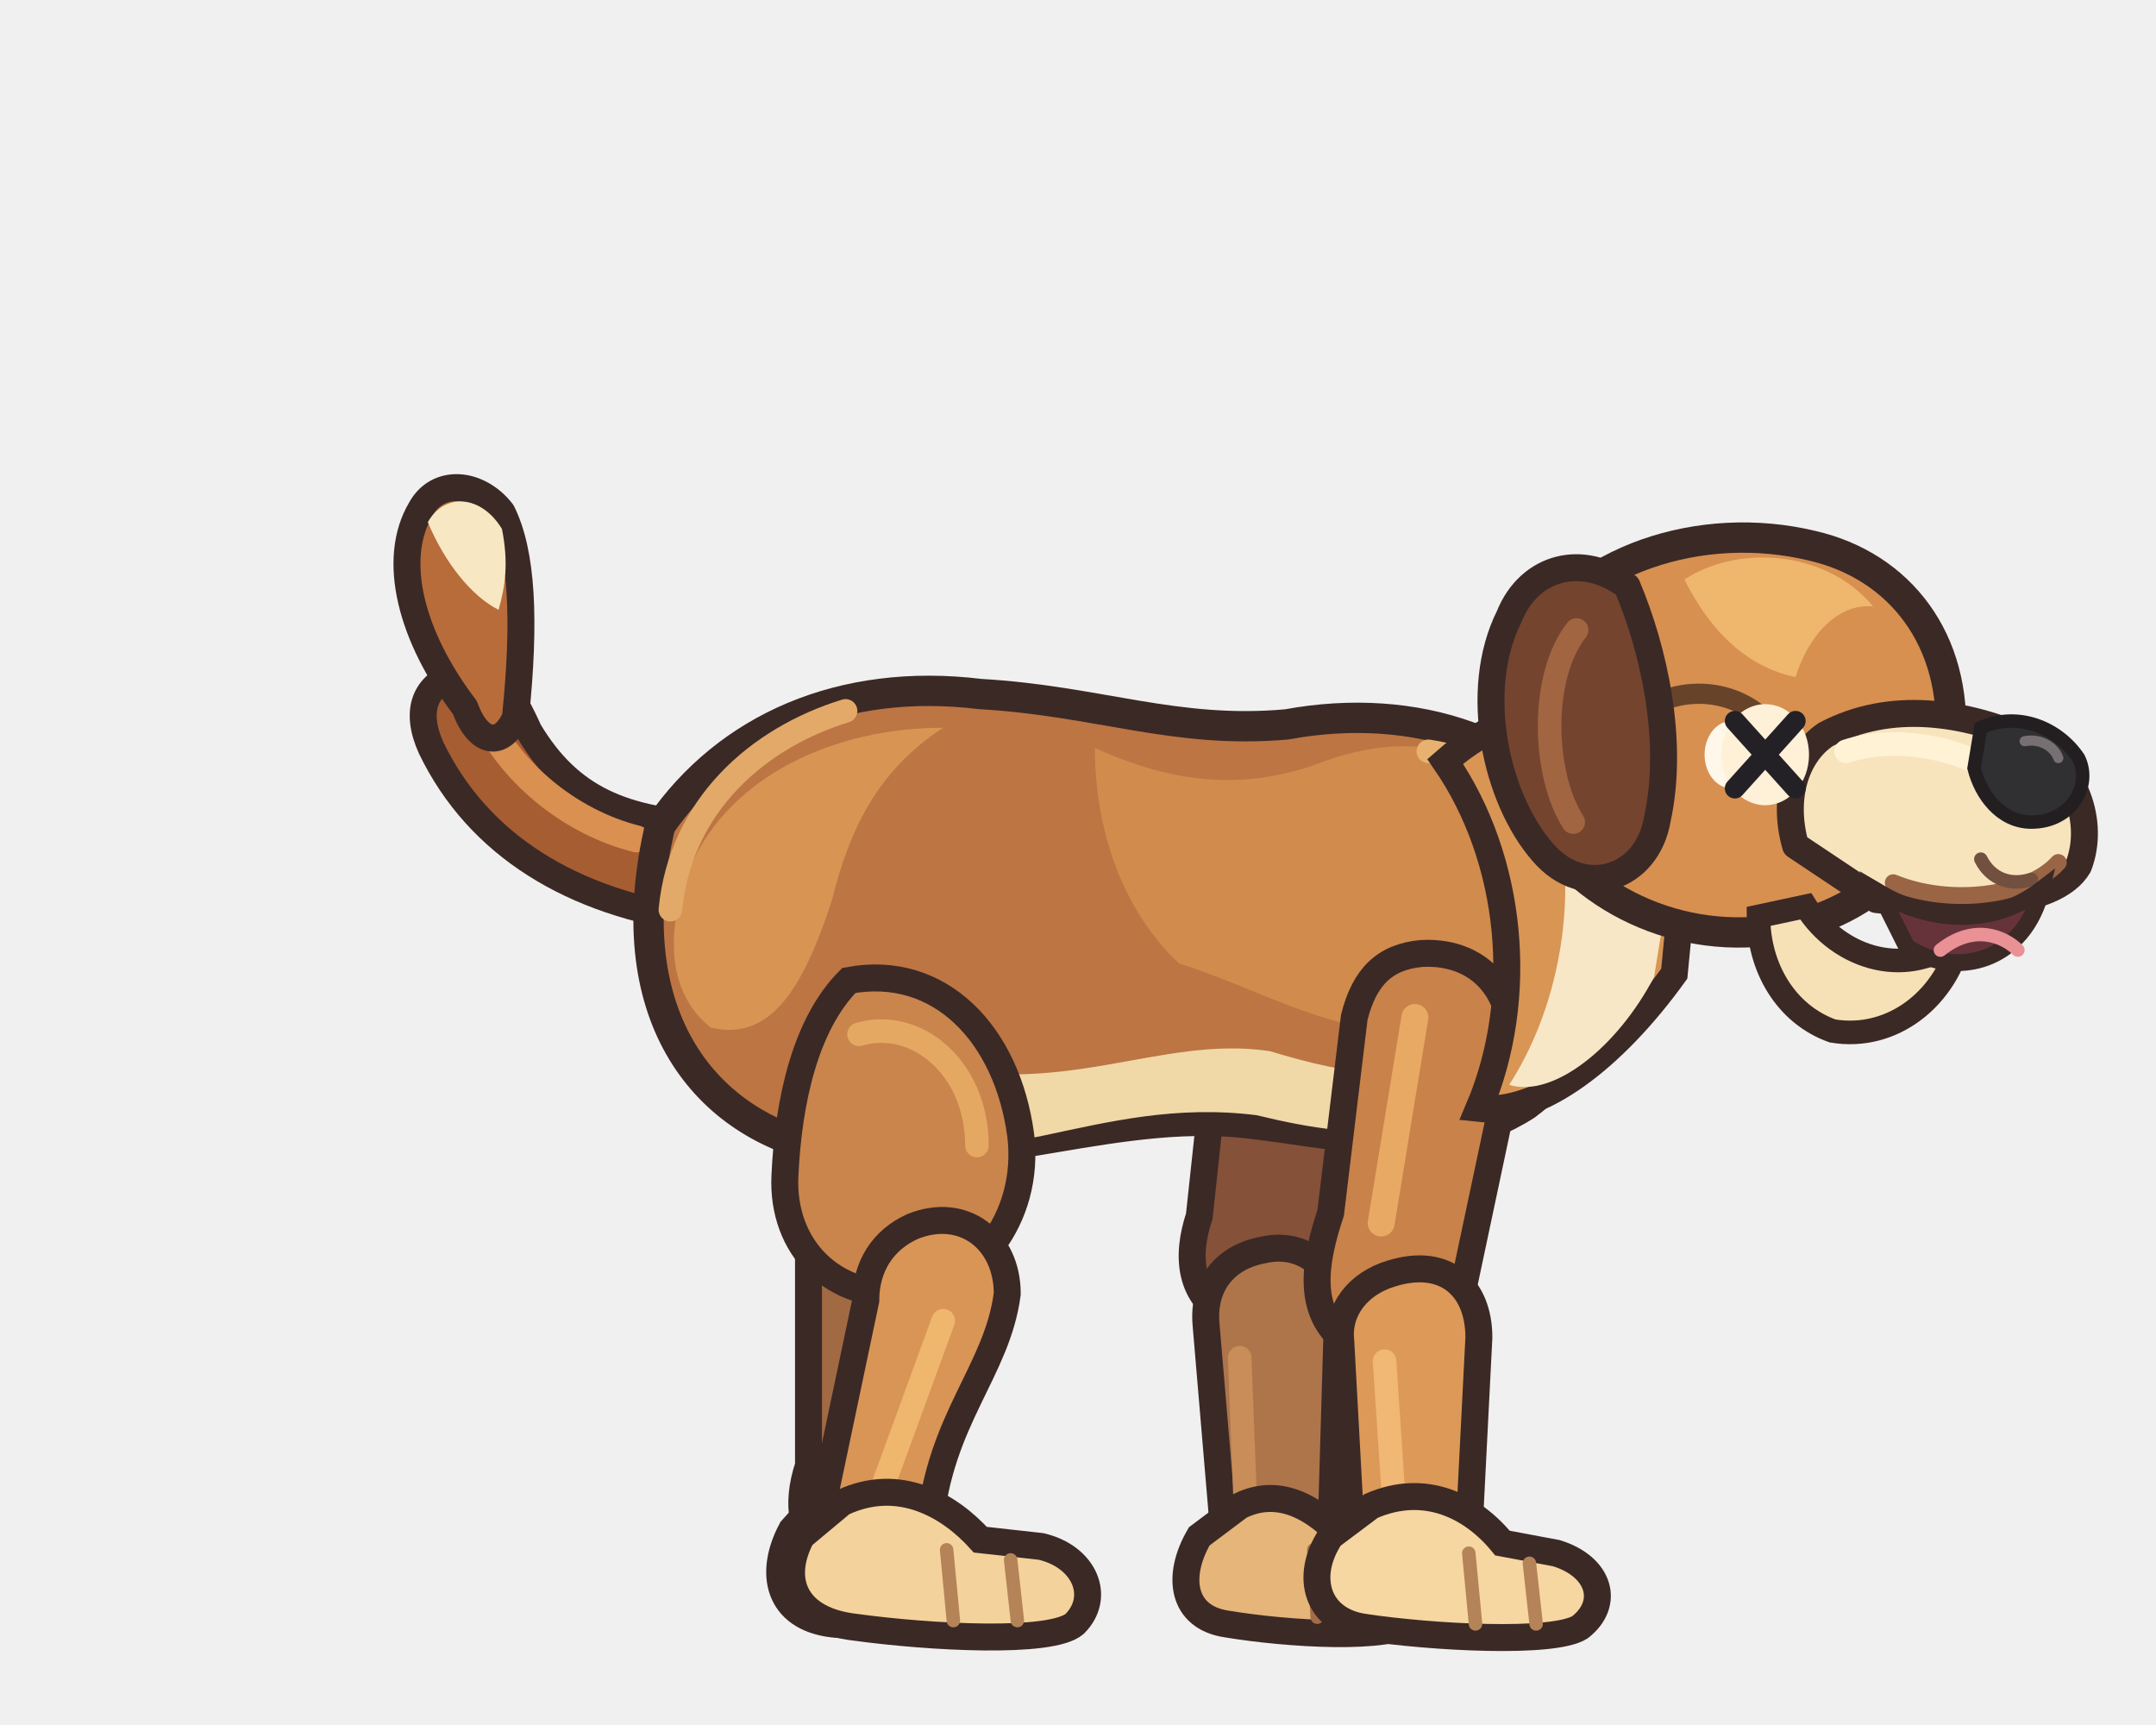
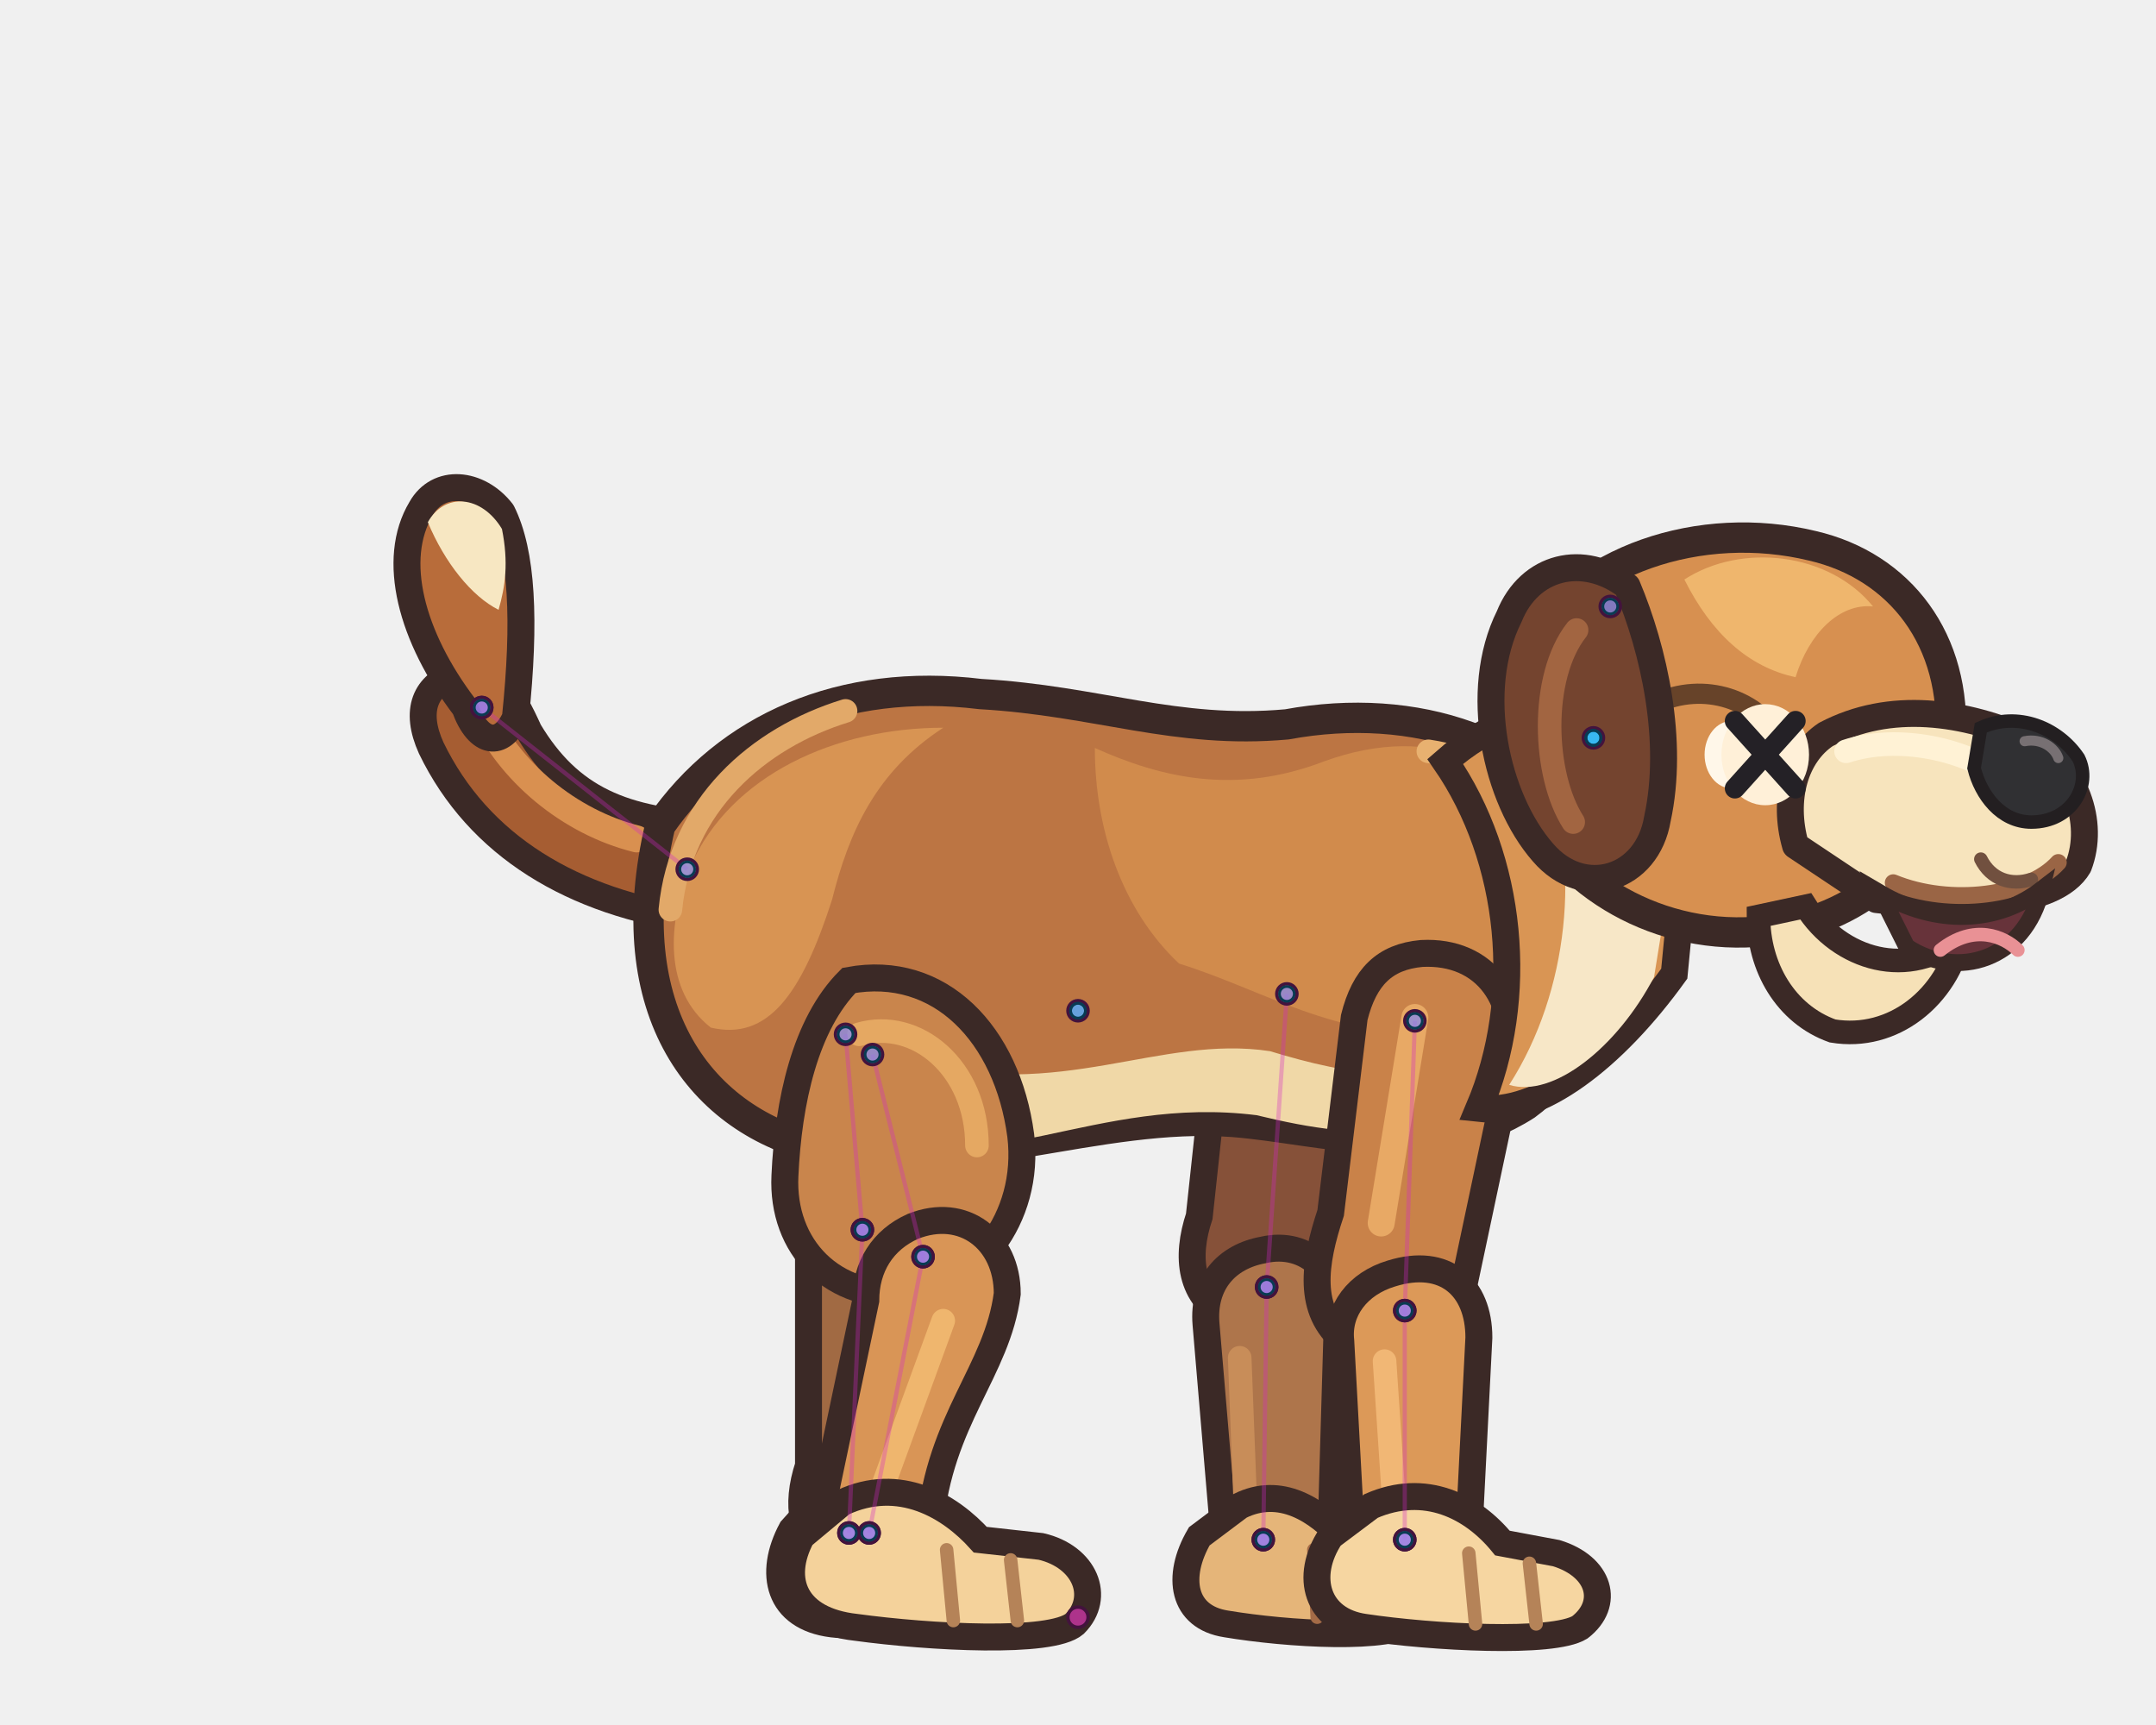
<svg xmlns="http://www.w3.org/2000/svg" width="640mm" height="512mm" viewBox="0 0 640 512" data-character-design="companion-dog-side-v1">
  <g id="companion-dog-side">
    <g id="tail-base" data-rig-part="tail_base" data-rig-bone="tail_base" data-rig-z="1">
      <path d="M207 273 C170 268 142 251 128 222 C123 211 126 203 136 200 C147 197 152 206 157 217 C169 237 185 244 213 245 Z" fill="#a65d32" stroke="#3b2926" stroke-width="8" stroke-linejoin="round" />
      <path d="M189 249 C169 244 151 229 143 211" fill="none" stroke="#d99050" stroke-width="8" stroke-linecap="round" />
    </g>
    <g id="tail-tip" data-rig-part="tail_tip" data-rig-bone="tail_tip" data-rig-z="2">
      <path d="M138 210 C122 189 116 166 125 151 C130 142 142 143 149 152 C155 164 156 184 153 213 C149 222 142 221 138 210 Z" fill="#b86c3a" stroke="#3b2926" stroke-width="8" stroke-linejoin="round" />
      <path d="M127 155 C132 146 143 147 149 157 C151 167 150 174 148 181 C140 177 132 167 127 155 Z" fill="#f7e7c2" />
    </g>
    <g id="far-hind-upper" data-rig-part="far_hind_upper" data-rig-bone="far_hind_upper" data-rig-z="5">
      <path d="M264 294 C276 306 282 327 280 348 C279 364 267 377 252 376 C238 373 232 360 235 345 L237 312 Z" fill="#87543a" stroke="#3b2926" stroke-width="8" />
    </g>
    <g id="far-hind-lower" data-rig-part="far_hind_lower" data-rig-bone="far_hind_lower" data-rig-z="6">
      <path d="M257 354 C267 351 278 359 280 371 L269 448 C267 460 255 467 246 461 C238 457 236 447 240 435 L240 371 C240 362 247 355 257 354 Z" fill="#a16a43" stroke="#3b2926" stroke-width="8" />
    </g>
    <g id="far-hind-paw" data-rig-part="far_hind_paw" data-rig-bone="far_hind_paw" data-rig-z="7">
      <path d="M244 444 C257 437 268 443 275 453 L291 458 C301 461 305 472 299 480 C291 486 267 484 247 482 C231 480 228 467 235 454 Z" fill="#e9bd7f" stroke="#3b2926" stroke-width="8" />
      <path d="M271 460 L273 479 M286 464 L289 479" fill="none" stroke="#a66a44" stroke-width="4" stroke-linecap="round" />
    </g>
    <g id="far-fore-upper" data-rig-part="far_fore_upper" data-rig-bone="far_fore_upper" data-rig-z="8">
      <path d="M389 282 C401 284 408 295 407 311 L396 374 C393 391 377 399 365 391 C353 385 352 373 356 361 L363 296 Z" fill="#865139" stroke="#3b2926" stroke-width="8" />
    </g>
    <g id="far-fore-lower" data-rig-part="far_fore_lower" data-rig-bone="far_fore_lower" data-rig-z="9">
      <path d="M375 371 C388 368 398 378 397 391 L395 459 C394 471 385 477 374 475 C363 473 360 464 363 452 L358 393 C357 381 364 373 375 371 Z" fill="#ae754b" stroke="#3b2926" stroke-width="8" />
      <path d="M368 403 L370 455" stroke="#c88d59" stroke-width="7" stroke-linecap="round" />
    </g>
    <g id="far-fore-paw" data-rig-part="far_fore_paw" data-rig-bone="far_fore_paw" data-rig-z="10">
      <path d="M368 447 C380 441 391 448 399 457 L411 459 C421 461 427 472 420 481 C413 487 382 485 364 482 C351 480 349 468 356 456 Z" fill="#e5b579" stroke="#3b2926" stroke-width="8" />
      <path d="M390 460 L391 480 M404 463 L406 480" fill="none" stroke="#a46b47" stroke-width="4" stroke-linecap="round" />
    </g>
    <g id="body" data-rig-part="body" data-rig-bone="body" data-rig-z="20">
      <path d="M196 245 C216 216 250 201 291 206 C326 208 349 218 382 215 C420 208 457 220 474 250 C486 273 475 312 453 328 C425 346 392 335 366 333 C326 330 285 349 244 341 C208 333 183 300 196 245 Z" fill="#bc7543" stroke="#3b2926" stroke-width="9" stroke-linejoin="round" />
      <path d="M205 257 C217 230 248 216 280 216 C260 229 252 247 247 267 C238 295 228 309 211 305 C197 294 198 274 205 257 Z" fill="#d89453" />
      <path d="M325 222 C345 231 367 236 393 226 C426 214 451 227 464 252 C465 277 452 293 431 305 C401 311 376 294 350 286 C333 270 325 246 325 222 Z" fill="#d18b4c" />
      <path d="M271 315 C315 327 344 307 377 312 C400 319 425 324 449 309 C431 340 406 339 373 331 C325 325 293 351 253 337 Z" fill="#f0d8a7" />
      <path d="M199 270 C202 239 225 219 251 211" fill="none" stroke="#e2a969" stroke-width="7" stroke-linecap="round" />
      <path d="M424 223 C450 227 470 245 476 268" fill="none" stroke="#e8b170" stroke-width="7" stroke-linecap="round" />
    </g>
    <g id="near-hind-upper" data-rig-part="near_hind_upper" data-rig-bone="near_hind_upper" data-rig-z="30">
      <path d="M252 291 C279 286 299 307 303 337 C306 362 289 382 270 384 C247 386 232 370 233 349 C234 327 239 304 252 291 Z" fill="#c9854c" stroke="#3b2926" stroke-width="8" />
      <path d="M255 307 C272 302 290 317 290 340" fill="none" stroke="#e5a862" stroke-width="7" stroke-linecap="round" />
    </g>
    <g id="near-hind-lower" data-rig-part="near_hind_lower" data-rig-bone="near_hind_lower" data-rig-z="31">
      <path d="M271 364 C286 358 299 368 299 384 C296 407 279 421 276 453 C275 466 266 474 254 470 C242 466 240 455 245 443 L257 386 C257 376 262 368 271 364 Z" fill="#d99556" stroke="#3b2926" stroke-width="8" />
      <path d="M280 392 L261 444" fill="none" stroke="#efb66e" stroke-width="7" stroke-linecap="round" />
    </g>
    <g id="near-hind-paw" data-rig-part="near_hind_paw" data-rig-bone="near_hind_paw" data-rig-z="32">
      <path d="M250 446 C267 438 282 447 291 457 L309 459 C322 462 327 474 319 482 C312 488 276 486 254 483 C236 481 231 469 238 456 Z" fill="#f4d29b" stroke="#3b2926" stroke-width="8" />
      <path d="M281 460 L283 481 M300 463 L302 481" fill="none" stroke="#b58358" stroke-width="4" stroke-linecap="round" />
    </g>
    <g id="near-fore-upper" data-rig-part="near_fore_upper" data-rig-bone="near_fore_upper" data-rig-z="33">
      <path d="M422 283 C441 282 452 297 448 318 L434 384 C431 400 413 408 399 398 C388 389 390 375 395 360 L402 302 C405 290 411 284 422 283 Z" fill="#c98249" stroke="#3b2926" stroke-width="8" />
      <path d="M420 302 L410 363" fill="none" stroke="#e8a965" stroke-width="8" stroke-linecap="round" />
    </g>
    <g id="near-fore-lower" data-rig-part="near_fore_lower" data-rig-bone="near_fore_lower" data-rig-z="34">
      <path d="M413 378 C429 373 439 382 439 397 L436 456 C436 470 428 478 414 476 C402 475 397 466 401 453 L398 398 C397 389 403 381 413 378 Z" fill="#dc9958" stroke="#3b2926" stroke-width="8" />
      <path d="M411 404 L414 449" fill="none" stroke="#f1b775" stroke-width="7" stroke-linecap="round" />
    </g>
    <g id="near-fore-paw" data-rig-part="near_fore_paw" data-rig-bone="near_fore_paw" data-rig-z="35">
      <path d="M407 447 C423 440 437 447 446 458 L462 461 C475 465 478 476 469 483 C461 488 425 486 405 483 C391 481 387 468 395 456 Z" fill="#f6d6a1" stroke="#3b2926" stroke-width="8" />
      <path d="M436 461 L438 482 M454 464 L456 482" fill="none" stroke="#b58358" stroke-width="4" stroke-linecap="round" />
    </g>
    <g id="neck" data-rig-part="neck" data-rig-bone="body" data-rig-z="38">
      <path d="M429 226 C454 204 483 207 503 227 L497 289 C479 314 457 331 439 329 C453 296 449 255 429 226 Z" fill="#d99554" stroke="#3b2926" stroke-width="8" />
      <path d="M459 230 C473 229 488 237 497 253 L491 290 C480 311 461 326 448 322 C466 294 469 256 459 230 Z" fill="#f7e7c7" />
      <path d="M445 218 C463 211 481 215 494 224 L496 240 C481 229 465 227 453 235 Z" fill="#447f81" stroke="#26494d" stroke-width="5" />
      <circle cx="475" cy="240" r="9" fill="#edc74e" stroke="#73592f" stroke-width="4" />
    </g>
    <g id="head" data-rig-part="head" data-rig-bone="head" data-rig-z="40">
      <path d="M453 193 C468 166 505 154 538 162 C564 168 581 190 579 220 C577 246 562 266 536 274 C504 283 473 269 458 247 C448 231 445 207 453 193 Z" fill="#d79050" stroke="#3b2926" stroke-width="9" stroke-linejoin="round" />
      <path d="M500 172 C517 161 543 164 556 180 C546 179 537 188 533 201 C519 198 508 188 500 172 Z" fill="#efb66d" />
      <path d="M542 218 C561 208 583 211 603 220 C616 228 622 244 617 257 C610 269 582 270 557 267 L533 251 C529 237 533 224 542 218 Z" fill="#f7e4bd" stroke="#3b2926" stroke-width="8" stroke-linejoin="round" />
      <path d="M548 223 C563 218 584 222 596 232" fill="none" stroke="#fff2d5" stroke-width="7" stroke-linecap="round" />
      <path d="M562 262 C579 269 602 266 611 256" fill="none" stroke="#9a6545" stroke-width="5" stroke-linecap="round" />
      <path d="M536 269 C546 285 567 291 582 278 C578 296 562 309 544 306 C530 301 522 287 522 272 Z" fill="#f6e1b7" stroke="#3b2926" stroke-width="7" />
      <path d="M486 212 C500 202 517 205 526 216" fill="none" stroke="#674329" stroke-width="6" stroke-linecap="round" />
      <path d="M588 216 C599 211 611 216 617 225 C621 233 615 244 603 244 C594 244 588 236 586 228 Z" fill="#303033" stroke="#231f21" stroke-width="4" />
      <path d="M601 220 C606 219 610 222 611 225" fill="none" stroke="#777073" stroke-width="3" stroke-linecap="round" />
      <path d="M588 255 C591 261 597 263 603 261" fill="none" stroke="#71503f" stroke-width="4" stroke-linecap="round" />
    </g>
    <g id="eye-open" data-rig-part="eye_open" data-rig-bone="head" data-rig-z="41">
      <ellipse cx="514" cy="224" rx="8" ry="10" fill="#fff7e9" />
      <ellipse cx="517" cy="226" rx="4.5" ry="6" fill="#2c2726" />
      <circle cx="519" cy="223" r="2" fill="#ffffff" />
    </g>
    <g id="eye-x" data-rig-part="eye_x" data-rig-bone="head" data-rig-z="41">
      <ellipse cx="524" cy="224" rx="13" ry="15" fill="#fff0d8" />
      <path d="M515 214 L533 234 M533 214 L515 234" fill="none" stroke="#242126" stroke-width="6" stroke-linecap="round" />
    </g>
    <g id="bark-mouth" data-rig-part="bark_mouth" data-rig-bone="head" data-rig-z="41">
      <path d="M558 265 C575 275 593 274 606 264 C601 285 581 291 566 281 Z" fill="#67333a" stroke="#3b2926" stroke-width="5" />
      <path d="M576 282 C586 274 595 278 599 282" fill="none" stroke="#e99195" stroke-width="4" stroke-linecap="round" />
    </g>
    <g id="ear" data-rig-part="ear" data-rig-bone="ear" data-rig-z="42">
      <path d="M483 174 C470 164 454 168 448 183 C437 205 444 237 458 253 C470 267 489 261 492 243 C497 220 491 193 483 174 Z" fill="#74442f" stroke="#3b2926" stroke-width="8" stroke-linejoin="round" />
      <path d="M468 187 C457 201 458 230 467 244" fill="none" stroke="#a26541" stroke-width="7" stroke-linecap="round" />
    </g>
  </g>
+   <g id="ambition-rig-markers" data-rig-editor-layer="true">
+     <g id="ambition-rig-markers-side" data-rig-view="side">
+       <line id="ambition-rig-side-guide-tail_base" data-rig-bone-guide="tail_base" x1="204" y1="258" x2="143" y2="210" stroke="#d226c6" stroke-width="1.25" stroke-opacity="0.32" />
+       <line id="ambition-rig-side-guide-far_hind_upper" data-rig-bone-guide="far_hind_upper" x1="251" y1="307" x2="256" y2="365" stroke="#d226c6" stroke-width="1.25" stroke-opacity="0.32" />
+       <line id="ambition-rig-side-guide-far_hind_lower" data-rig-bone-guide="far_hind_lower" x1="256" y1="365" x2="252" y2="455" stroke="#d226c6" stroke-width="1.25" stroke-opacity="0.32" />
+       <line id="ambition-rig-side-guide-far_fore_upper" data-rig-bone-guide="far_fore_upper" x1="382" y1="295" x2="376" y2="382" stroke="#d226c6" stroke-width="1.25" stroke-opacity="0.32" />
+       <line id="ambition-rig-side-guide-far_fore_lower" data-rig-bone-guide="far_fore_lower" x1="376" y1="382" x2="375" y2="457" stroke="#d226c6" stroke-width="1.25" stroke-opacity="0.32" />
+       <line id="ambition-rig-side-guide-near_hind_upper" data-rig-bone-guide="near_hind_upper" x1="259" y1="313" x2="274" y2="373" stroke="#d226c6" stroke-width="1.25" stroke-opacity="0.32" />
+       <line id="ambition-rig-side-guide-near_hind_lower" data-rig-bone-guide="near_hind_lower" x1="274" y1="373" x2="258" y2="455" stroke="#d226c6" stroke-width="1.25" stroke-opacity="0.32" />
+       <line id="ambition-rig-side-guide-near_fore_upper" data-rig-bone-guide="near_fore_upper" x1="420" y1="303" x2="417" y2="389" stroke="#d226c6" stroke-width="1.25" stroke-opacity="0.32" />
+       <line id="ambition-rig-side-guide-near_fore_lower" data-rig-bone-guide="near_fore_lower" x1="417" y1="389" x2="417" y2="457" stroke="#d226c6" stroke-width="1.25" stroke-opacity="0.32" />
+       <circle id="ambition-rig-side-joint-body_pivot" data-rig-joint="body_pivot" cx="320" cy="300" r="3" fill="#ff3bd4" fill-opacity="0.58" stroke="#43133d" stroke-width="1" />
+       <circle id="ambition-rig-side-joint-ear_pivot" data-rig-joint="ear_pivot" cx="478" cy="180" r="3" fill="#ff3bd4" fill-opacity="0.58" stroke="#43133d" stroke-width="1" />
+       <circle id="ambition-rig-side-joint-far_fore_lower_pivot" data-rig-joint="far_fore_lower_pivot" cx="376" cy="382" r="3" fill="#ff3bd4" fill-opacity="0.58" stroke="#43133d" stroke-width="1" />
+       <circle id="ambition-rig-side-joint-far_fore_lower_tip" data-rig-joint="far_fore_lower_tip" cx="375" cy="457" r="3" fill="#ff3bd4" fill-opacity="0.58" stroke="#43133d" stroke-width="1" />
+       <circle id="ambition-rig-side-joint-far_fore_paw_pivot" data-rig-joint="far_fore_paw_pivot" cx="375" cy="457" r="3" fill="#ff3bd4" fill-opacity="0.58" stroke="#43133d" stroke-width="1" />
+       <circle id="ambition-rig-side-joint-far_fore_upper_pivot" data-rig-joint="far_fore_upper_pivot" cx="382" cy="295" r="3" fill="#ff3bd4" fill-opacity="0.58" stroke="#43133d" stroke-width="1" />
+       <circle id="ambition-rig-side-joint-far_fore_upper_tip" data-rig-joint="far_fore_upper_tip" cx="376" cy="382" r="3" fill="#ff3bd4" fill-opacity="0.58" stroke="#43133d" stroke-width="1" />
+       <circle id="ambition-rig-side-joint-far_hind_lower_pivot" data-rig-joint="far_hind_lower_pivot" cx="256" cy="365" r="3" fill="#ff3bd4" fill-opacity="0.58" stroke="#43133d" stroke-width="1" />
+       <circle id="ambition-rig-side-joint-far_hind_lower_tip" data-rig-joint="far_hind_lower_tip" cx="252" cy="455" r="3" fill="#ff3bd4" fill-opacity="0.58" stroke="#43133d" stroke-width="1" />
+       <circle id="ambition-rig-side-joint-far_hind_paw_pivot" data-rig-joint="far_hind_paw_pivot" cx="252" cy="455" r="3" fill="#ff3bd4" fill-opacity="0.58" stroke="#43133d" stroke-width="1" />
+       <circle id="ambition-rig-side-joint-far_hind_upper_pivot" data-rig-joint="far_hind_upper_pivot" cx="251" cy="307" r="3" fill="#ff3bd4" fill-opacity="0.58" stroke="#43133d" stroke-width="1" />
+       <circle id="ambition-rig-side-joint-far_hind_upper_tip" data-rig-joint="far_hind_upper_tip" cx="256" cy="365" r="3" fill="#ff3bd4" fill-opacity="0.58" stroke="#43133d" stroke-width="1" />
+       <circle id="ambition-rig-side-joint-near_fore_lower_pivot" data-rig-joint="near_fore_lower_pivot" cx="417" cy="389" r="3" fill="#ff3bd4" fill-opacity="0.58" stroke="#43133d" stroke-width="1" />
+       <circle id="ambition-rig-side-joint-near_fore_lower_tip" data-rig-joint="near_fore_lower_tip" cx="417" cy="457" r="3" fill="#ff3bd4" fill-opacity="0.58" stroke="#43133d" stroke-width="1" />
+       <circle id="ambition-rig-side-joint-near_fore_paw_pivot" data-rig-joint="near_fore_paw_pivot" cx="417" cy="457" r="3" fill="#ff3bd4" fill-opacity="0.58" stroke="#43133d" stroke-width="1" />
+       <circle id="ambition-rig-side-joint-near_fore_upper_pivot" data-rig-joint="near_fore_upper_pivot" cx="420" cy="303" r="3" fill="#ff3bd4" fill-opacity="0.58" stroke="#43133d" stroke-width="1" />
+       <circle id="ambition-rig-side-joint-near_fore_upper_tip" data-rig-joint="near_fore_upper_tip" cx="417" cy="389" r="3" fill="#ff3bd4" fill-opacity="0.58" stroke="#43133d" stroke-width="1" />
+       <circle id="ambition-rig-side-joint-near_hind_lower_pivot" data-rig-joint="near_hind_lower_pivot" cx="274" cy="373" r="3" fill="#ff3bd4" fill-opacity="0.58" stroke="#43133d" stroke-width="1" />
+       <circle id="ambition-rig-side-joint-near_hind_lower_tip" data-rig-joint="near_hind_lower_tip" cx="258" cy="455" r="3" fill="#ff3bd4" fill-opacity="0.58" stroke="#43133d" stroke-width="1" />
+       <circle id="ambition-rig-side-joint-near_hind_paw_pivot" data-rig-joint="near_hind_paw_pivot" cx="258" cy="455" r="3" fill="#ff3bd4" fill-opacity="0.58" stroke="#43133d" stroke-width="1" />
+       <circle id="ambition-rig-side-joint-near_hind_upper_pivot" data-rig-joint="near_hind_upper_pivot" cx="259" cy="313" r="3" fill="#ff3bd4" fill-opacity="0.58" stroke="#43133d" stroke-width="1" />
+       <circle id="ambition-rig-side-joint-near_hind_upper_tip" data-rig-joint="near_hind_upper_tip" cx="274" cy="373" r="3" fill="#ff3bd4" fill-opacity="0.58" stroke="#43133d" stroke-width="1" />
+       <circle id="ambition-rig-side-joint-neck" data-rig-joint="neck" cx="473" cy="219" r="3" fill="#ff3bd4" fill-opacity="0.58" stroke="#43133d" stroke-width="1" />
+       <circle id="ambition-rig-side-joint-rig_root" data-rig-joint="rig_root" cx="320" cy="480" r="3" fill="#ff3bd4" fill-opacity="0.58" stroke="#43133d" stroke-width="1" />
+       <circle id="ambition-rig-side-joint-tail_base_pivot" data-rig-joint="tail_base_pivot" cx="204" cy="258" r="3" fill="#ff3bd4" fill-opacity="0.58" stroke="#43133d" stroke-width="1" />
+       <circle id="ambition-rig-side-joint-tail_base_tip" data-rig-joint="tail_base_tip" cx="143" cy="210" r="3" fill="#ff3bd4" fill-opacity="0.58" stroke="#43133d" stroke-width="1" />
+       <circle id="ambition-rig-side-joint-tail_tip_pivot" data-rig-joint="tail_tip_pivot" cx="143" cy="210" r="3" fill="#ff3bd4" fill-opacity="0.58" stroke="#43133d" stroke-width="1" />
+       <circle id="ambition-rig-side-bind-body" data-rig-bind-pivot="body" cx="320" cy="300" r="2.2" fill="#28c8ff" fill-opacity="0.42" stroke="#093b52" stroke-width="0.8" />
+       <circle id="ambition-rig-side-bind-tail_base" data-rig-bind-pivot="tail_base" cx="204" cy="258" r="2.2" fill="#28c8ff" fill-opacity="0.42" stroke="#093b52" stroke-width="0.8" />
+       <circle id="ambition-rig-side-bind-tail_tip" data-rig-bind-pivot="tail_tip" cx="143" cy="210" r="2.2" fill="#28c8ff" fill-opacity="0.42" stroke="#093b52" stroke-width="0.8" />
+       <circle id="ambition-rig-side-bind-far_hind_upper" data-rig-bind-pivot="far_hind_upper" cx="251" cy="307" r="2.2" fill="#28c8ff" fill-opacity="0.42" stroke="#093b52" stroke-width="0.8" />
+       <circle id="ambition-rig-side-bind-far_hind_lower" data-rig-bind-pivot="far_hind_lower" cx="256" cy="365" r="2.2" fill="#28c8ff" fill-opacity="0.42" stroke="#093b52" stroke-width="0.8" />
+       <circle id="ambition-rig-side-bind-far_hind_paw" data-rig-bind-pivot="far_hind_paw" cx="252" cy="455" r="2.2" fill="#28c8ff" fill-opacity="0.42" stroke="#093b52" stroke-width="0.8" />
+       <circle id="ambition-rig-side-bind-far_fore_upper" data-rig-bind-pivot="far_fore_upper" cx="382" cy="295" r="2.2" fill="#28c8ff" fill-opacity="0.42" stroke="#093b52" stroke-width="0.8" />
+       <circle id="ambition-rig-side-bind-far_fore_lower" data-rig-bind-pivot="far_fore_lower" cx="376" cy="382" r="2.2" fill="#28c8ff" fill-opacity="0.42" stroke="#093b52" stroke-width="0.8" />
+       <circle id="ambition-rig-side-bind-far_fore_paw" data-rig-bind-pivot="far_fore_paw" cx="375" cy="457" r="2.2" fill="#28c8ff" fill-opacity="0.42" stroke="#093b52" stroke-width="0.8" />
+       <circle id="ambition-rig-side-bind-near_hind_upper" data-rig-bind-pivot="near_hind_upper" cx="259" cy="313" r="2.2" fill="#28c8ff" fill-opacity="0.42" stroke="#093b52" stroke-width="0.8" />
+       <circle id="ambition-rig-side-bind-near_hind_lower" data-rig-bind-pivot="near_hind_lower" cx="274" cy="373" r="2.2" fill="#28c8ff" fill-opacity="0.42" stroke="#093b52" stroke-width="0.8" />
+       <circle id="ambition-rig-side-bind-near_hind_paw" data-rig-bind-pivot="near_hind_paw" cx="258" cy="455" r="2.2" fill="#28c8ff" fill-opacity="0.42" stroke="#093b52" stroke-width="0.8" />
+       <circle id="ambition-rig-side-bind-near_fore_upper" data-rig-bind-pivot="near_fore_upper" cx="420" cy="303" r="2.2" fill="#28c8ff" fill-opacity="0.42" stroke="#093b52" stroke-width="0.8" />
+       <circle id="ambition-rig-side-bind-near_fore_lower" data-rig-bind-pivot="near_fore_lower" cx="417" cy="389" r="2.2" fill="#28c8ff" fill-opacity="0.42" stroke="#093b52" stroke-width="0.8" />
+       <circle id="ambition-rig-side-bind-near_fore_paw" data-rig-bind-pivot="near_fore_paw" cx="417" cy="457" r="2.2" fill="#28c8ff" fill-opacity="0.42" stroke="#093b52" stroke-width="0.8" />
+       <circle id="ambition-rig-side-bind-head" data-rig-bind-pivot="head" cx="473" cy="219" r="2.2" fill="#28c8ff" fill-opacity="0.42" stroke="#093b52" stroke-width="0.8" />
+       <circle id="ambition-rig-side-bind-ear" data-rig-bind-pivot="ear" cx="478" cy="180" r="2.2" fill="#28c8ff" fill-opacity="0.42" stroke="#093b52" stroke-width="0.8" />
+       <circle id="ambition-rig-side-bind-neck" data-rig-bind-pivot="neck" cx="320" cy="300" r="2.2" fill="#28c8ff" fill-opacity="0.42" stroke="#093b52" stroke-width="0.8" />
+       <circle id="ambition-rig-side-bind-eye_open" data-rig-bind-pivot="eye_open" cx="473" cy="219" r="2.2" fill="#28c8ff" fill-opacity="0.42" stroke="#093b52" stroke-width="0.8" />
+       <circle id="ambition-rig-side-bind-eye_x" data-rig-bind-pivot="eye_x" cx="473" cy="219" r="2.2" fill="#28c8ff" fill-opacity="0.42" stroke="#093b52" stroke-width="0.8" />
+       <circle id="ambition-rig-side-bind-bark_mouth" data-rig-bind-pivot="bark_mouth" cx="473" cy="219" r="2.2" fill="#28c8ff" fill-opacity="0.42" stroke="#093b52" stroke-width="0.8" />
+     </g>
+   </g>
</svg>
